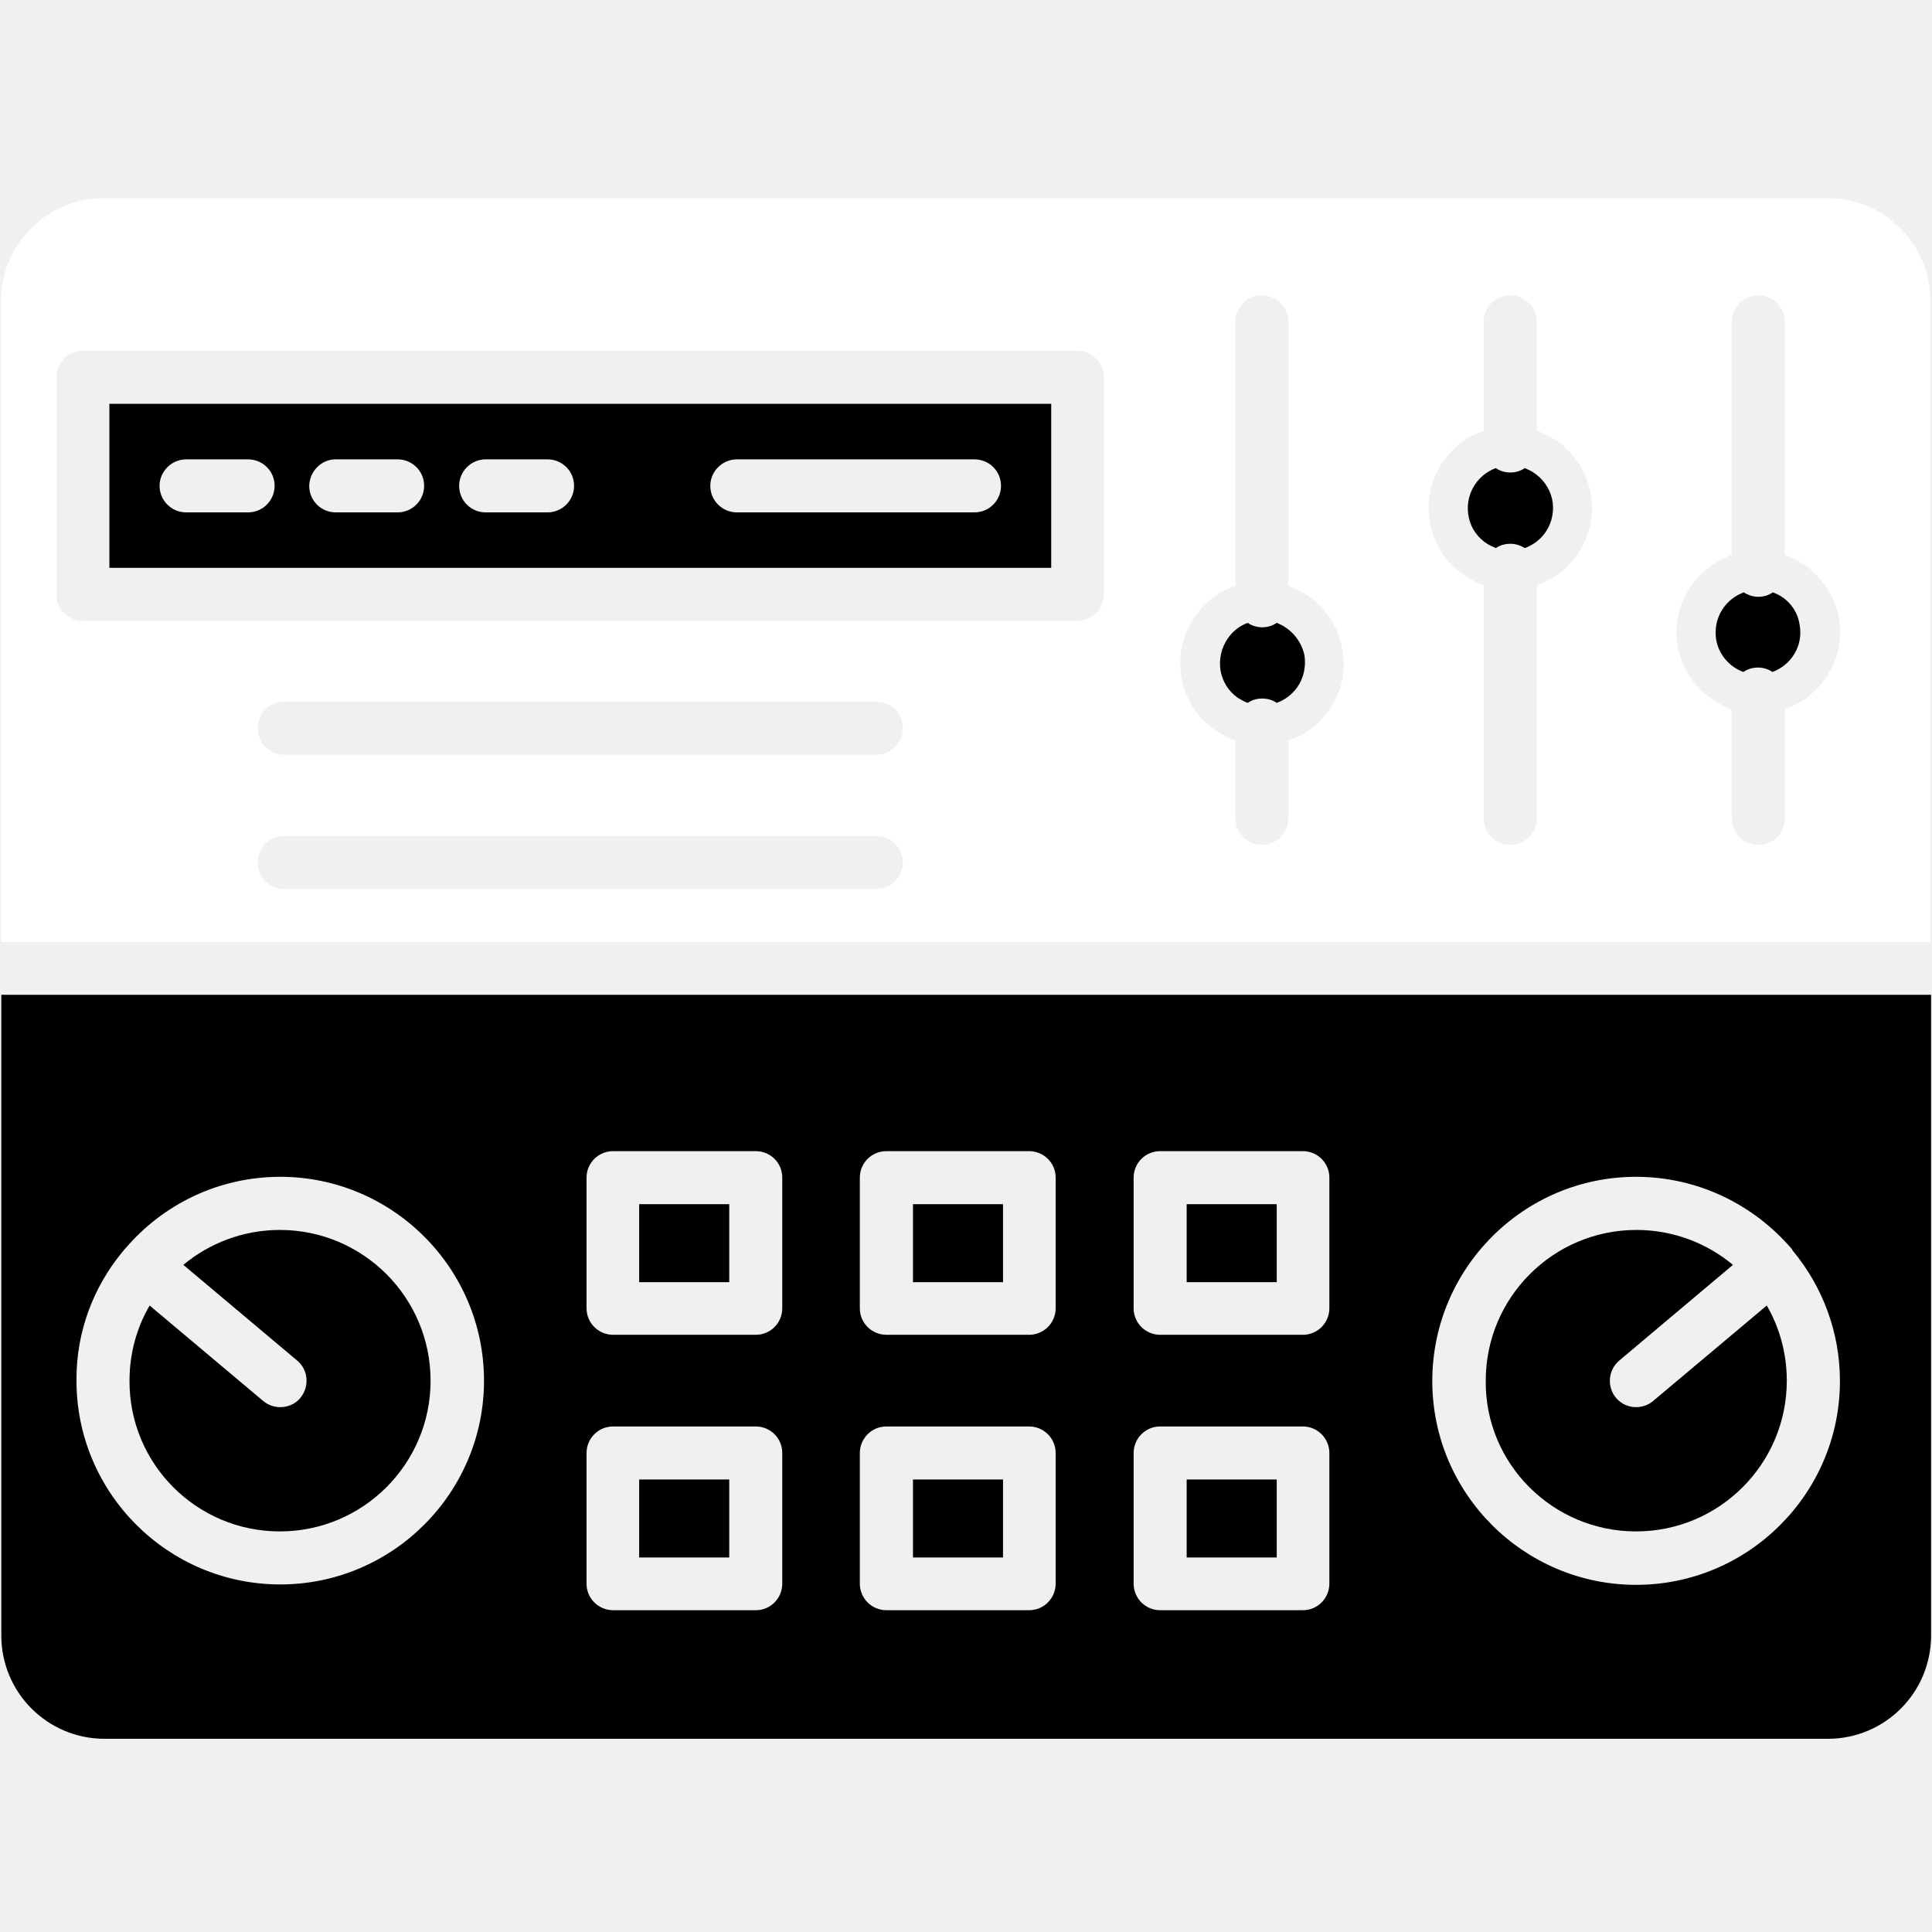
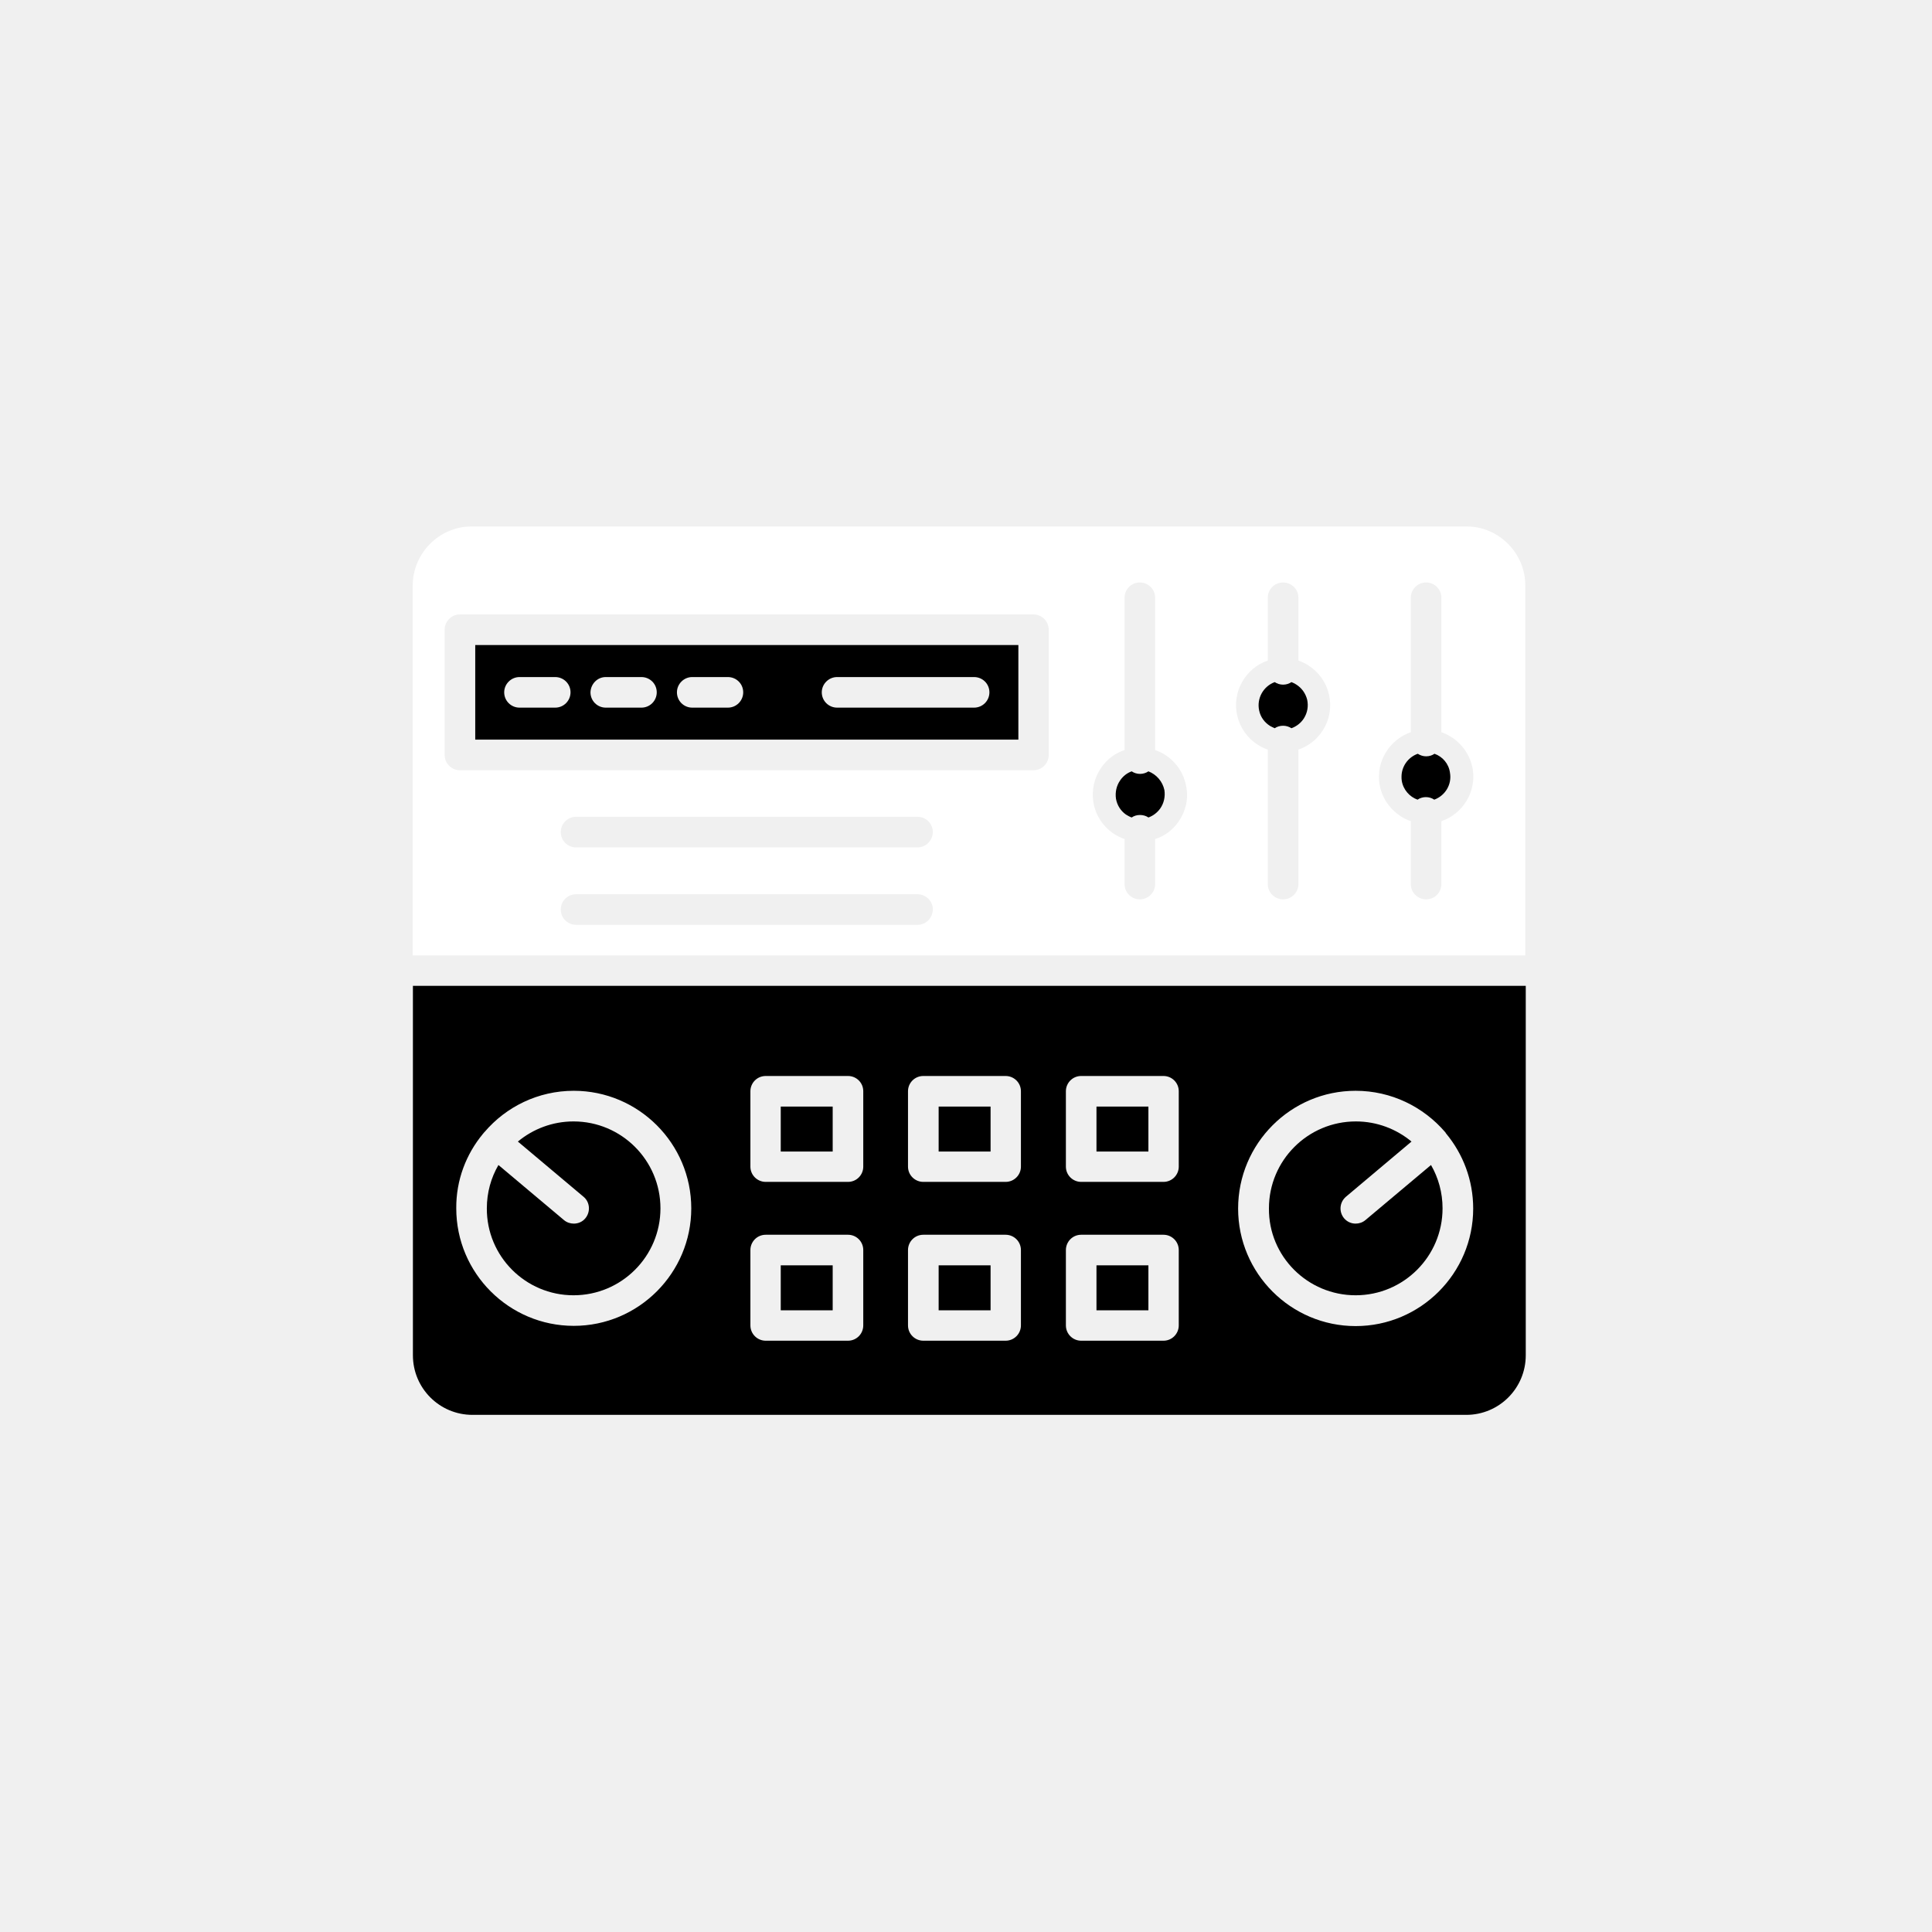
- <svg xmlns="http://www.w3.org/2000/svg" width="173" height="173" viewBox="0 0 173 173" fill="none">
-   <mask id="mask0_1067_593" style="mask-type:luminance" maskUnits="userSpaceOnUse" x="0" y="87" width="173" height="70">
-     <path d="M0 87.653H173V156.132H0V87.653Z" fill="white" />
+ <svg xmlns="http://www.w3.org/2000/svg" width="300" height="300" viewBox="0 0 300 300" fill="none">
+   <mask id="mask0_1097_237" style="mask-type:luminance" maskUnits="userSpaceOnUse" x="64" y="151" width="173" height="70">
+     <path d="M64 151.653H237V220.132H64V151.653Z" fill="white" />
  </mask>
-   <g mask="url(#mask0_1067_593)">
-     <path d="M0.117 146.446C0.117 151.564 4.253 155.7 9.362 155.7H163.674C168.783 155.7 172.919 151.564 172.919 146.446V89.077H0.117V146.446ZM146.5 105.377C152.042 105.377 157.016 107.864 160.394 111.783C160.431 111.819 160.467 111.855 160.467 111.892C160.503 111.928 160.503 111.964 160.539 112C163.17 115.171 164.756 119.235 164.756 123.668C164.756 133.706 156.583 141.914 146.5 141.914C136.463 141.914 128.254 133.742 128.254 123.668C128.254 113.585 136.427 105.377 146.5 105.377ZM101.511 105.449C101.511 104.152 102.557 103.079 103.881 103.079H116.667C117.955 103.079 119.037 104.116 119.037 105.449V117.154C119.037 118.442 117.991 119.523 116.667 119.523H103.881C102.593 119.523 101.511 118.478 101.511 117.154V105.449ZM101.511 130.111C101.511 128.813 102.557 127.732 103.881 127.732H116.667C117.955 127.732 119.037 128.777 119.037 130.111V141.806C119.037 143.104 117.991 144.185 116.667 144.185H103.881C102.593 144.185 101.511 143.14 101.511 141.806V130.111ZM76.994 105.449C76.994 104.152 78.039 103.079 79.373 103.079H92.15C93.447 103.079 94.528 104.116 94.528 105.449V117.154C94.528 118.442 93.483 119.523 92.15 119.523H79.373C78.075 119.523 76.994 118.478 76.994 117.154V105.449ZM76.994 130.111C76.994 128.813 78.039 127.732 79.373 127.732H92.15C93.447 127.732 94.528 128.777 94.528 130.111V141.806C94.528 143.104 93.483 144.185 92.15 144.185H79.373C78.075 144.185 76.994 143.14 76.994 141.806V130.111ZM52.522 105.449C52.522 104.152 53.567 103.079 54.901 103.079H67.677C68.975 103.079 70.047 104.116 70.047 105.449V117.154C70.047 118.442 69.011 119.523 67.677 119.523H54.901C53.603 119.523 52.522 118.478 52.522 117.154V105.449ZM52.522 130.111C52.522 128.813 53.567 127.732 54.901 127.732H67.677C68.975 127.732 70.047 128.777 70.047 130.111V141.806C70.047 143.104 69.011 144.185 67.677 144.185H54.901C53.603 144.185 52.522 143.14 52.522 141.806V130.111ZM10.984 112.072C10.984 112.072 10.984 112.036 11.02 112.036C11.056 112 11.092 111.928 11.128 111.892C11.164 111.855 11.2 111.819 11.236 111.783C14.579 107.864 19.553 105.377 25.094 105.377C35.132 105.377 43.34 113.549 43.34 123.632C43.34 133.67 35.168 141.878 25.094 141.878C15.047 141.878 6.848 133.706 6.848 123.632C6.812 119.235 8.389 115.207 10.984 112.072Z" fill="black" />
+   <g mask="url(#mask0_1097_237)">
+     <path d="M64.117 210.446C64.117 215.564 68.253 219.7 73.362 219.7H227.674C232.783 219.7 236.919 215.564 236.919 210.446V153.077H64.117V210.446ZM210.5 169.377C216.042 169.377 221.016 171.864 224.394 175.783C224.431 175.819 224.467 175.855 224.467 175.892C224.503 175.928 224.503 175.964 224.539 176C227.17 179.171 228.756 183.235 228.756 187.668C228.756 197.706 220.583 205.914 210.5 205.914C200.463 205.914 192.254 197.742 192.254 187.668C192.254 177.585 200.427 169.377 210.5 169.377ZM165.511 169.449C165.511 168.152 166.557 167.079 167.881 167.079H180.667C181.955 167.079 183.037 168.116 183.037 169.449V181.154C183.037 182.442 181.991 183.523 180.667 183.523H167.881C166.593 183.523 165.511 182.478 165.511 181.154V169.449ZM165.511 194.111C165.511 192.813 166.557 191.732 167.881 191.732H180.667C181.955 191.732 183.037 192.777 183.037 194.111V205.806C183.037 207.104 181.991 208.185 180.667 208.185H167.881C166.593 208.185 165.511 207.14 165.511 205.806V194.111ZM140.994 169.449C140.994 168.152 142.039 167.079 143.373 167.079H156.15C157.447 167.079 158.528 168.116 158.528 169.449V181.154C158.528 182.442 157.483 183.523 156.15 183.523H143.373C142.075 183.523 140.994 182.478 140.994 181.154V169.449ZM140.994 194.111C140.994 192.813 142.039 191.732 143.373 191.732H156.15C157.447 191.732 158.528 192.777 158.528 194.111V205.806C158.528 207.104 157.483 208.185 156.15 208.185H143.373C142.075 208.185 140.994 207.14 140.994 205.806V194.111ZM116.522 169.449C116.522 168.152 117.567 167.079 118.901 167.079H131.677C132.975 167.079 134.047 168.116 134.047 169.449V181.154C134.047 182.442 133.011 183.523 131.677 183.523H118.901C117.603 183.523 116.522 182.478 116.522 181.154V169.449ZM116.522 194.111C116.522 192.813 117.567 191.732 118.901 191.732H131.677C132.975 191.732 134.047 192.777 134.047 194.111V205.806C134.047 207.104 133.011 208.185 131.677 208.185H118.901C117.603 208.185 116.522 207.14 116.522 205.806V194.111ZM74.984 176.072C74.984 176.072 74.984 176.036 75.02 176.036C75.056 176 75.092 175.928 75.128 175.892C75.164 175.855 75.2 175.819 75.236 175.783C78.579 171.864 83.553 169.377 89.094 169.377C99.132 169.377 107.34 177.549 107.34 187.632C107.34 197.67 99.168 205.878 89.094 205.878C79.047 205.878 70.848 197.706 70.848 187.632C70.812 183.235 72.389 179.207 74.984 176.072Z" fill="black" />
  </g>
-   <mask id="mask1_1067_593" style="mask-type:luminance" maskUnits="userSpaceOnUse" x="0" y="17" width="173" height="69">
-     <path d="M0 17.732H173V85.347H0V17.732Z" fill="white" />
+   <mask id="mask1_1097_237" style="mask-type:luminance" maskUnits="userSpaceOnUse" x="64" y="81" width="173" height="69">
+     <path d="M64 81.732H237V149.347H64V81.732Z" fill="white" />
  </mask>
-   <g mask="url(#mask1_1067_593)">
-     <path d="M163.638 17.732H9.326C4.217 17.732 0.081 21.868 0.081 26.986V84.355H172.847V26.986C172.883 21.868 168.711 17.732 163.638 17.732ZM78.472 79.607H25.454C24.157 79.607 23.076 78.562 23.076 77.228C23.076 75.94 24.121 74.859 25.454 74.859H78.472C79.769 74.859 80.85 75.904 80.85 77.228C80.814 78.562 79.769 79.607 78.472 79.607ZM78.472 67.587H25.454C24.157 67.587 23.076 66.542 23.076 65.208C23.076 63.911 24.121 62.83 25.454 62.83H78.472C79.769 62.83 80.85 63.875 80.85 65.208C80.814 66.542 79.769 67.587 78.472 67.587ZM98.844 53.224C98.844 54.522 97.799 55.603 96.475 55.603H7.416C6.127 55.603 5.046 54.558 5.046 53.224V33.789C5.046 32.492 6.091 31.41 7.416 31.41H96.475C97.763 31.41 98.844 32.455 98.844 33.789V53.224ZM119.001 63.586C118.099 64.884 116.847 65.821 115.369 66.29V73.273C115.369 74.57 114.324 75.651 112.991 75.651C111.693 75.651 110.621 74.606 110.621 73.273V66.29C109.972 66.073 109.359 65.749 108.783 65.353C107.197 64.235 106.116 62.55 105.791 60.64C105.467 58.694 105.899 56.784 107.017 55.171C107.918 53.873 109.179 52.936 110.621 52.468V28.815C110.621 27.527 111.657 26.445 112.991 26.445C114.288 26.445 115.369 27.491 115.369 28.815V52.468C117.811 53.297 119.721 55.423 120.19 58.117C120.586 60.027 120.118 61.974 119.001 63.586ZM141.427 49.368C140.526 50.81 139.193 51.855 137.616 52.395V73.273C137.616 74.57 136.571 75.651 135.237 75.651C133.94 75.651 132.859 74.606 132.859 73.273V52.395C132.318 52.215 131.813 51.963 131.345 51.675C129.696 50.63 128.543 49.008 128.11 47.106C127.281 43.43 129.372 39.763 132.859 38.574V28.815C132.859 27.527 133.904 26.445 135.237 26.445C136.535 26.445 137.616 27.491 137.616 28.815V38.574C138.157 38.754 138.652 39.006 139.121 39.294C140.779 40.34 141.932 41.952 142.365 43.863C142.797 45.773 142.473 47.719 141.427 49.368ZM159.818 63.514V73.273C159.818 74.57 158.782 75.651 157.448 75.651C156.15 75.651 155.069 74.606 155.069 73.273V63.514C152.618 62.649 150.681 60.532 150.213 57.793C149.636 54.234 151.762 50.846 155.069 49.692V28.815C155.069 27.527 156.114 26.445 157.448 26.445C158.745 26.445 159.818 27.491 159.818 28.815V49.692C162.269 50.557 164.215 52.684 164.683 55.423C165.26 58.982 163.134 62.37 159.818 63.514Z" fill="white" />
+   <g mask="url(#mask1_1097_237)">
+     <path d="M227.639 81.732H73.327C68.218 81.732 64.082 85.868 64.082 90.986V148.355H236.848V90.986C236.884 85.868 232.712 81.732 227.639 81.732ZM142.473 143.607H89.455C88.158 143.607 87.077 142.562 87.077 141.228C87.077 139.94 88.122 138.858 89.455 138.858H142.473C143.77 138.858 144.851 139.904 144.851 141.228C144.815 142.562 143.77 143.607 142.473 143.607ZM142.473 131.587H89.455C88.158 131.587 87.077 130.542 87.077 129.208C87.077 127.911 88.122 126.83 89.455 126.83H142.473C143.77 126.83 144.851 127.875 144.851 129.208C144.815 130.542 143.77 131.587 142.473 131.587ZM162.845 117.224C162.845 118.522 161.8 119.603 160.475 119.603H71.416C70.128 119.603 69.047 118.558 69.047 117.224V97.789C69.047 96.492 70.092 95.41 71.416 95.41H160.475C161.764 95.41 162.845 96.455 162.845 97.789V117.224ZM183.002 127.586C182.1 128.884 180.848 129.821 179.37 130.29V137.273C179.37 138.57 178.325 139.651 176.992 139.651C175.694 139.651 174.622 138.606 174.622 137.273V130.29C173.973 130.073 173.36 129.749 172.784 129.352C171.198 128.235 170.117 126.55 169.792 124.64C169.468 122.694 169.9 120.784 171.018 119.171C171.919 117.873 173.18 116.936 174.622 116.468V92.815C174.622 91.527 175.658 90.445 176.992 90.445C178.289 90.445 179.37 91.491 179.37 92.815V116.468C181.812 117.297 183.722 119.423 184.191 122.117C184.587 124.027 184.119 125.974 183.002 127.586ZM205.428 113.368C204.527 114.81 203.194 115.855 201.617 116.395V137.273C201.617 138.57 200.572 139.651 199.238 139.651C197.941 139.651 196.86 138.606 196.86 137.273V116.395C196.319 116.215 195.814 115.963 195.346 115.675C193.697 114.629 192.544 113.008 192.111 111.106C191.282 107.43 193.372 103.763 196.86 102.574V92.815C196.86 91.527 197.905 90.445 199.238 90.445C200.536 90.445 201.617 91.491 201.617 92.815V102.574C202.158 102.754 202.653 103.006 203.122 103.294C204.78 104.34 205.933 105.952 206.366 107.863C206.798 109.773 206.474 111.719 205.428 113.368ZM223.819 127.514V137.273C223.819 138.57 222.782 139.651 221.449 139.651C220.151 139.651 219.07 138.606 219.07 137.273V127.514C216.619 126.649 214.682 124.532 214.214 121.793C213.637 118.234 215.763 114.846 219.07 113.692V92.815C219.07 91.527 220.115 90.445 221.449 90.445C222.746 90.445 223.819 91.491 223.819 92.815V113.692C226.27 114.557 228.216 116.684 228.684 119.423C229.261 122.982 227.135 126.37 223.819 127.514Z" fill="white" />
  </g>
-   <path d="M158.746 53.044C158.385 53.296 157.953 53.44 157.448 53.44C156.98 53.44 156.547 53.296 156.151 53.044C154.637 53.585 153.628 55.026 153.628 56.603C153.628 56.819 153.628 56.999 153.664 57.216C153.88 58.621 154.889 59.739 156.115 60.171C156.475 59.919 156.944 59.775 157.412 59.775C157.881 59.775 158.349 59.919 158.71 60.171C160.395 59.559 161.476 57.828 161.152 55.99C160.971 54.594 159.998 53.476 158.746 53.044Z" fill="black" />
-   <path d="M137.256 42.276C137.039 42.132 136.787 42.024 136.535 41.916C136.174 42.168 135.706 42.312 135.237 42.312C134.769 42.312 134.3 42.168 133.94 41.916C132.174 42.565 131.101 44.439 131.525 46.349C131.741 47.358 132.354 48.187 133.219 48.728C133.471 48.863 133.687 48.971 133.94 49.079C134.3 48.827 134.769 48.692 135.237 48.692C135.706 48.692 136.138 48.827 136.535 49.079C137.328 48.791 138.012 48.259 138.472 47.538C139.013 46.673 139.193 45.664 138.977 44.655C138.724 43.646 138.121 42.817 137.256 42.276Z" fill="black" />
-   <path d="M114.324 55.774C113.964 56.027 113.495 56.171 113.027 56.171C112.558 56.171 112.09 56.027 111.729 55.774C111.008 56.027 110.369 56.531 109.936 57.18C109.359 58.009 109.143 59.018 109.287 60.027C109.468 61.036 110.008 61.901 110.828 62.478C111.117 62.649 111.405 62.83 111.729 62.938C112.09 62.685 112.522 62.55 113.027 62.55C113.495 62.55 113.964 62.685 114.324 62.938C115.045 62.685 115.694 62.19 116.162 61.541C116.739 60.712 116.955 59.703 116.811 58.694C116.523 57.324 115.55 56.243 114.324 55.774Z" fill="black" />
-   <path d="M9.794 50.846H94.131V36.159H9.794V50.846ZM65.983 41.133H87.257C88.554 41.133 89.635 42.169 89.635 43.503C89.635 44.8 88.59 45.881 87.257 45.881H65.983C64.685 45.881 63.604 44.836 63.604 43.503C63.604 42.205 64.685 41.133 65.983 41.133ZM43.484 41.133H49.025C50.323 41.133 51.404 42.169 51.404 43.503C51.404 44.8 50.359 45.881 49.025 45.881H43.484C42.186 45.881 41.114 44.836 41.114 43.503C41.114 42.205 42.186 41.133 43.484 41.133ZM30.058 41.133H35.6C36.897 41.133 37.978 42.169 37.978 43.503C37.978 44.8 36.933 45.881 35.6 45.881H30.058C28.761 45.881 27.689 44.836 27.689 43.503C27.725 42.205 28.761 41.133 30.058 41.133ZM16.669 41.133H22.21C23.508 41.133 24.589 42.169 24.589 43.503C24.589 44.8 23.544 45.881 22.21 45.881H16.669C15.371 45.881 14.29 44.836 14.29 43.503C14.29 42.205 15.371 41.133 16.669 41.133Z" fill="black" />
-   <path d="M57.234 107.828H65.299V114.811H57.234V107.828Z" fill="black" />
-   <path d="M57.234 132.48H65.299V139.464H57.234V132.48Z" fill="black" />
-   <path d="M81.752 107.828H89.816V114.811H81.752V107.828Z" fill="black" />
-   <path d="M81.752 132.48H89.816V139.464H81.752V132.48Z" fill="black" />
-   <path d="M106.26 107.828H114.324V114.811H106.26V107.828Z" fill="black" />
-   <path d="M106.26 132.48H114.324V139.464H106.26V132.48Z" fill="black" />
-   <path d="M146.5 137.13C153.952 137.13 159.998 131.084 159.998 123.632C159.998 121.182 159.349 118.875 158.205 116.902L148.014 125.461C147.582 125.822 147.041 126.002 146.5 126.002C145.815 126.002 145.167 125.714 144.707 125.173C143.878 124.173 143.986 122.695 144.996 121.83L155.177 113.261C152.835 111.315 149.816 110.135 146.536 110.135C139.085 110.135 133.039 116.181 133.039 123.632C132.967 131.084 139.049 137.13 146.5 137.13Z" fill="black" />
-   <path d="M25.058 137.13C32.51 137.13 38.556 131.084 38.556 123.632C38.556 116.181 32.51 110.135 25.058 110.135C21.779 110.135 18.76 111.315 16.417 113.261L26.608 121.83C27.617 122.659 27.726 124.173 26.896 125.173C26.428 125.75 25.743 126.002 25.094 126.002C24.554 126.002 24.013 125.822 23.581 125.461L13.399 116.902C12.246 118.875 11.597 121.182 11.597 123.632C11.561 131.084 17.607 137.13 25.058 137.13Z" fill="black" />
+   <path d="M222.745 117.044C222.384 117.296 221.952 117.44 221.447 117.44C220.979 117.44 220.546 117.296 220.15 117.044C218.636 117.585 217.627 119.026 217.627 120.603C217.627 120.819 217.627 121 217.663 121.216C217.879 122.621 218.888 123.739 220.114 124.171C220.474 123.919 220.943 123.775 221.411 123.775C221.88 123.775 222.348 123.919 222.709 124.171C224.394 123.558 225.475 121.828 225.151 119.99C224.97 118.594 223.997 117.476 222.745 117.044Z" fill="black" />
+   <path d="M201.257 106.276C201.04 106.132 200.788 106.024 200.536 105.916C200.175 106.168 199.707 106.312 199.238 106.312C198.77 106.312 198.301 106.168 197.941 105.916C196.175 106.565 195.102 108.439 195.526 110.349C195.742 111.358 196.355 112.187 197.22 112.728C197.472 112.863 197.688 112.971 197.941 113.079C198.301 112.827 198.77 112.692 199.238 112.692C199.707 112.692 200.139 112.827 200.536 113.079C201.329 112.791 202.013 112.259 202.473 111.539C203.014 110.674 203.194 109.664 202.978 108.655C202.725 107.646 202.122 106.817 201.257 106.276Z" fill="black" />
+   <path d="M178.324 119.774C177.964 120.027 177.495 120.171 177.027 120.171C176.558 120.171 176.09 120.027 175.729 119.774C175.008 120.027 174.369 120.531 173.936 121.18C173.359 122.009 173.143 123.018 173.287 124.027C173.468 125.036 174.008 125.901 174.828 126.478C175.117 126.649 175.405 126.83 175.729 126.938C176.09 126.685 176.522 126.55 177.027 126.55C177.495 126.55 177.964 126.685 178.324 126.938C179.045 126.685 179.694 126.19 180.162 125.541C180.739 124.712 180.955 123.703 180.811 122.694C180.523 121.324 179.55 120.243 178.324 119.774Z" fill="black" />
+   <path d="M73.795 114.846H158.132V100.159H73.795V114.846ZM129.984 105.133H151.257C152.555 105.133 153.636 106.169 153.636 107.503C153.636 108.8 152.591 109.881 151.257 109.881H129.984C128.686 109.881 127.605 108.836 127.605 107.503C127.605 106.205 128.686 105.133 129.984 105.133ZM107.485 105.133H113.026C114.324 105.133 115.405 106.169 115.405 107.503C115.405 108.8 114.36 109.881 113.026 109.881H107.485C106.187 109.881 105.115 108.836 105.115 107.503C105.115 106.205 106.187 105.133 107.485 105.133ZM94.059 105.133H99.601C100.898 105.133 101.98 106.169 101.98 107.503C101.98 108.8 100.934 109.881 99.601 109.881H94.059C92.762 109.881 91.69 108.836 91.69 107.503C91.726 106.205 92.762 105.133 94.059 105.133ZM80.67 105.133H86.211C87.509 105.133 88.59 106.169 88.59 107.503C88.59 108.8 87.545 109.881 86.211 109.881H80.67C79.372 109.881 78.291 108.836 78.291 107.503C78.291 106.205 79.372 105.133 80.67 105.133Z" fill="black" />
+   <path d="M121.234 171.828H129.299V178.811H121.234V171.828Z" fill="black" />
+   <path d="M121.234 196.48H129.299V203.464H121.234V196.48Z" fill="black" />
+   <path d="M145.752 171.828H153.816V178.811H145.752V171.828Z" fill="black" />
+   <path d="M145.752 196.48H153.816V203.464H145.752V196.48Z" fill="black" />
+   <path d="M170.26 171.828H178.324V178.811H170.26V171.828Z" fill="black" />
+   <path d="M170.26 196.48H178.324V203.464H170.26V196.48Z" fill="black" />
+   <path d="M210.501 201.13C217.953 201.13 223.999 195.084 223.999 187.632C223.999 185.182 223.35 182.875 222.206 180.902L212.015 189.461C211.583 189.822 211.042 190.002 210.501 190.002C209.816 190.002 209.168 189.714 208.708 189.173C207.879 188.173 207.987 186.695 208.997 185.83L219.178 177.261C216.836 175.315 213.817 174.135 210.537 174.135C203.086 174.135 197.04 180.181 197.04 187.632C196.968 195.084 203.05 201.13 210.501 201.13Z" fill="black" />
+   <path d="M89.057 201.13C96.509 201.13 102.555 195.084 102.555 187.632C102.555 180.181 96.509 174.135 89.057 174.135C85.778 174.135 82.759 175.315 80.416 177.261L90.607 185.83C91.616 186.659 91.725 188.173 90.895 189.173C90.427 189.75 89.742 190.002 89.094 190.002C88.553 190.002 88.012 189.822 87.58 189.461L77.398 180.902C76.245 182.875 75.596 185.182 75.596 187.632C75.56 195.084 81.606 201.13 89.057 201.13Z" fill="black" />
</svg>
